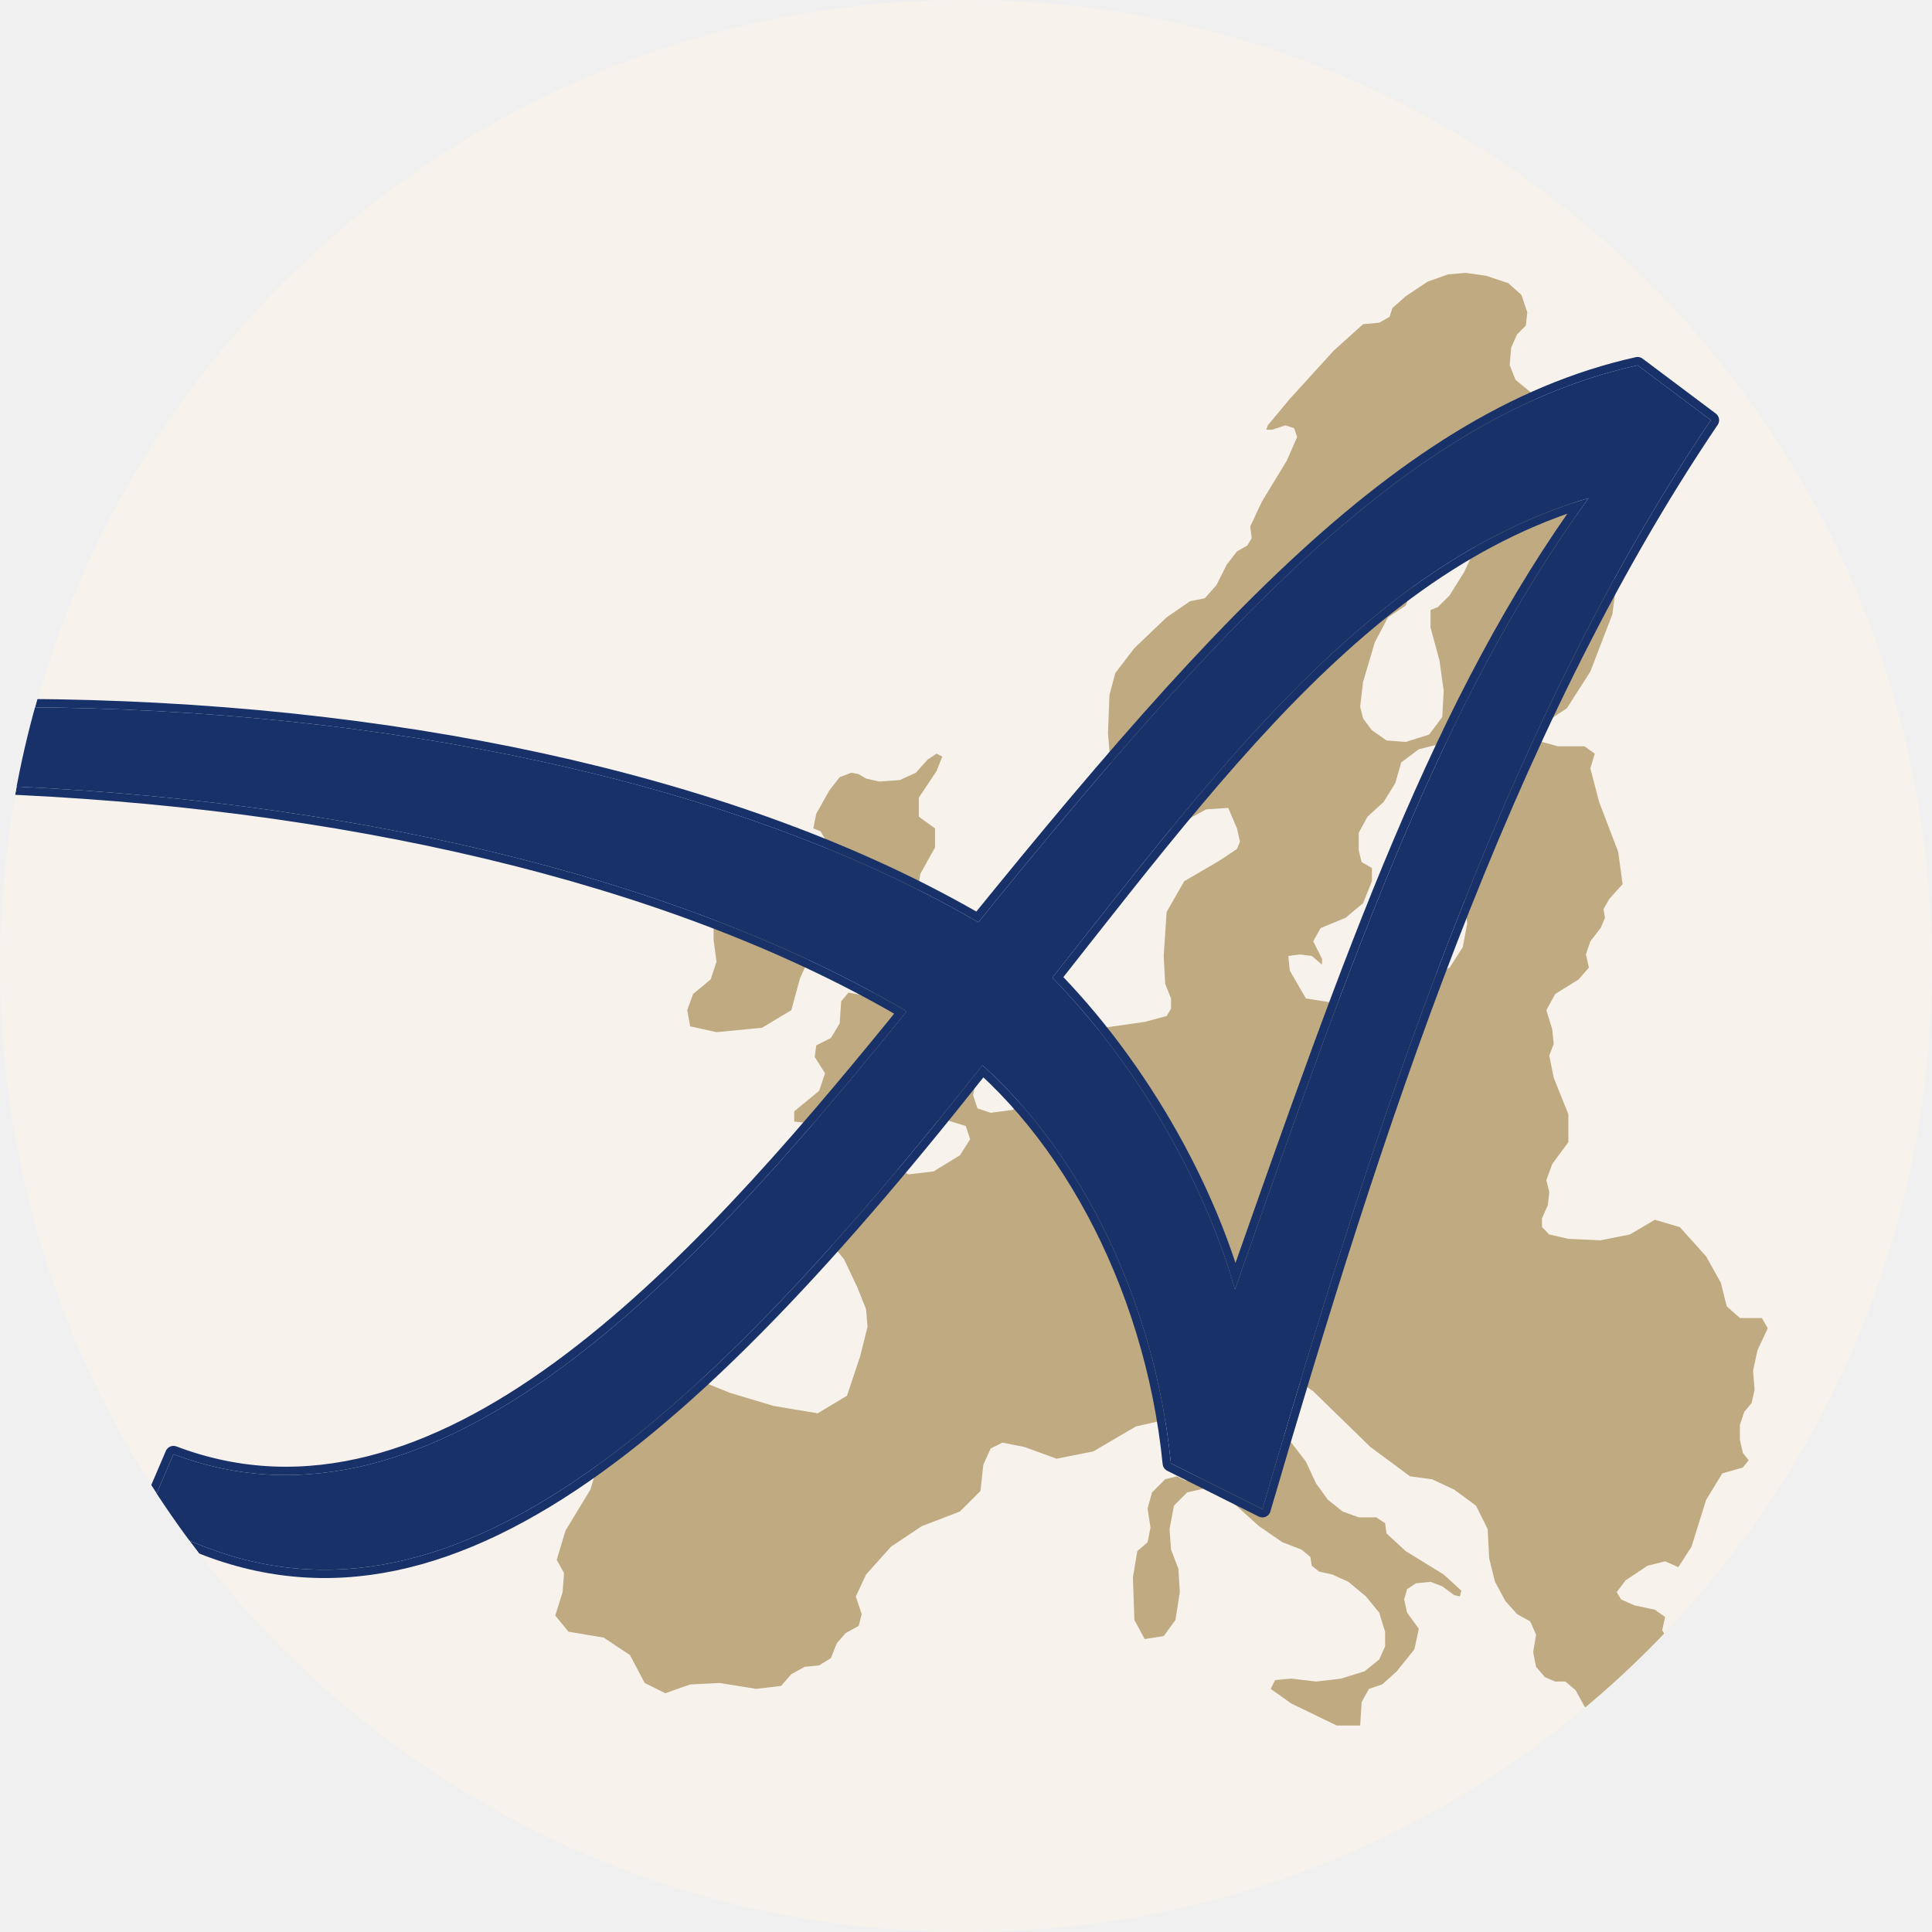
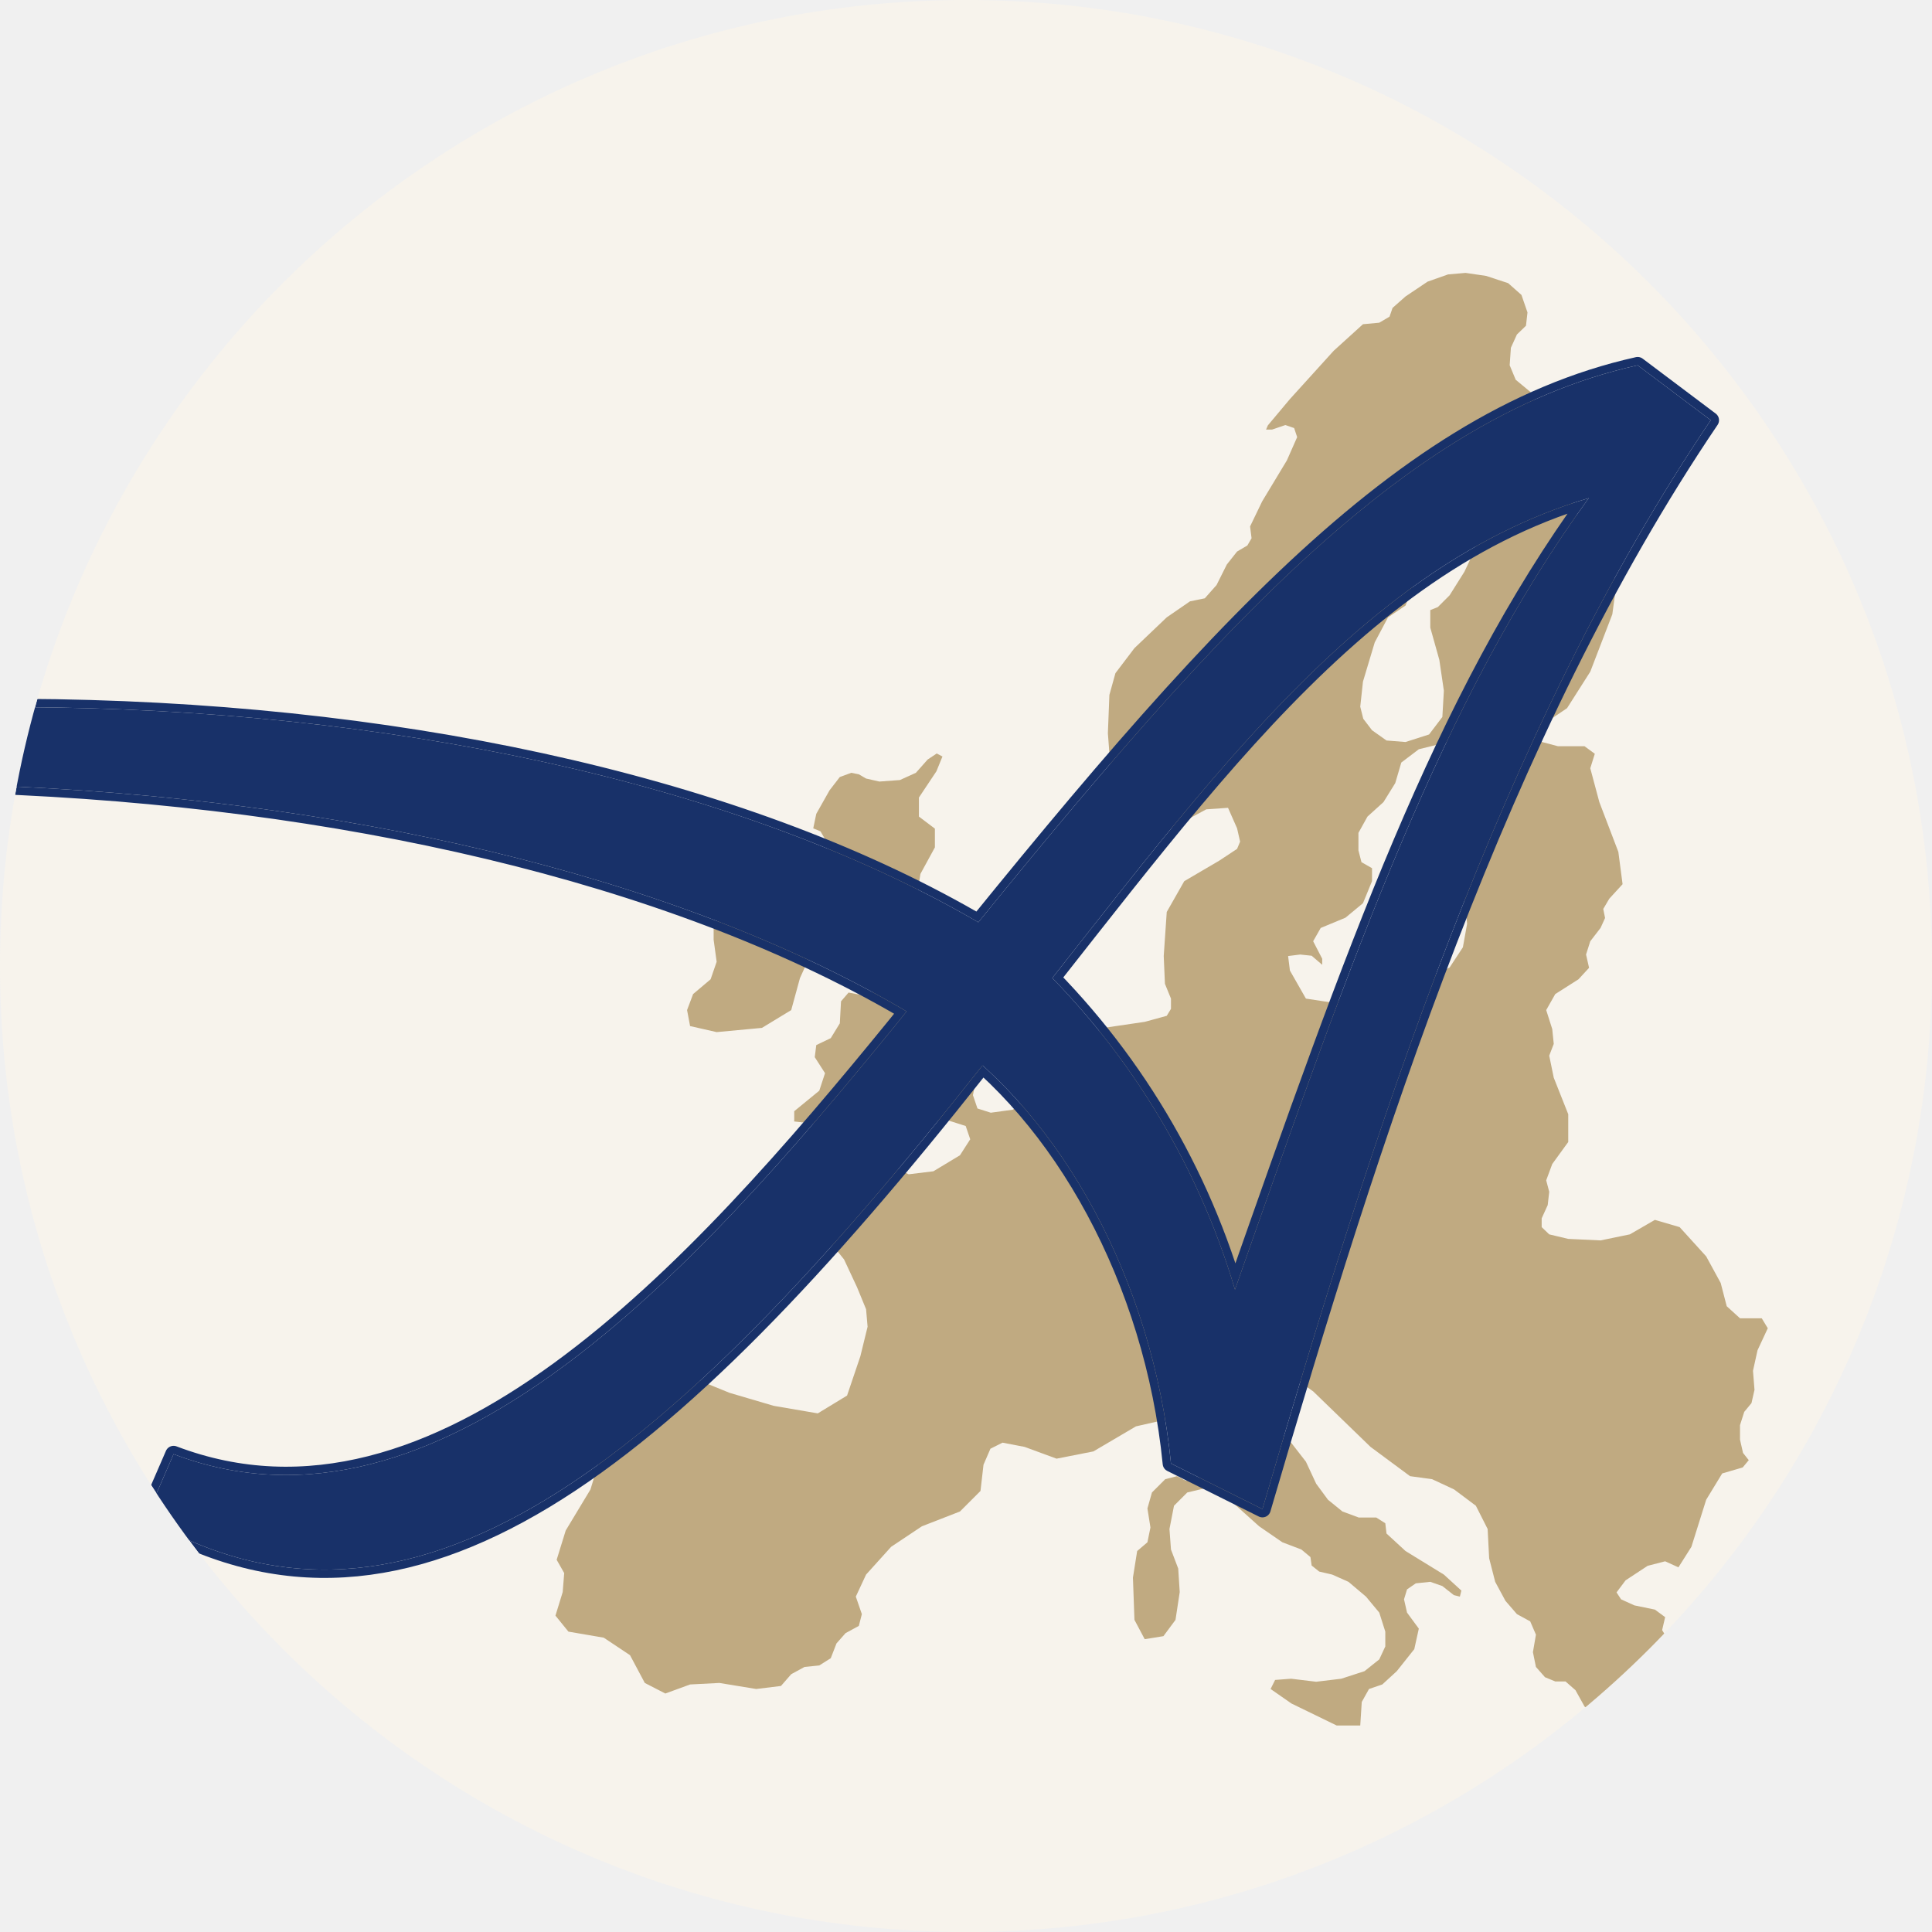
- <svg xmlns="http://www.w3.org/2000/svg" xmlns:xlink="http://www.w3.org/1999/xlink" preserveAspectRatio="none" overflow="visible" style="display: block;" width="64" height="64" viewBox="0 0 64 64" fill="none">
-   <g id="Logo mark">
-     <g clip-path="url(#clip0_0_13)">
-       <rect width="64" height="64" rx="32" fill="#F7F3EC" />
-       <path id="Europe" d="M18.394 53.518L18.637 52.741L18.685 52.11L18.442 51.673L18.734 50.701L19.559 49.342L19.996 47.885L20.142 46.331L20.628 45.506L21.453 45.312L22.619 45.506L24.173 46.137L25.63 46.574L27.087 46.817L28.059 46.234L28.496 44.923L28.738 43.952L28.69 43.369L28.399 42.641L27.962 41.718L27.33 40.941L26.505 40.359L26.116 39.922V39.63L26.699 39.485H27.767L28.399 39.388L28.544 39.145V38.902L28.399 38.659L28.496 38.465L28.884 38.416L29.419 38.562L30.098 38.902L30.924 38.805L31.798 38.271L32.138 37.737L31.992 37.3L31.361 37.105L30.341 37.203L29.467 37.105L28.738 36.863L28.204 36.911L27.816 37.154L27.184 37.251L26.31 37.154V36.814L27.136 36.134L27.33 35.551L26.99 35.017L27.039 34.629L27.524 34.386L27.816 33.901L27.864 33.172L28.107 32.881L28.641 32.978L28.981 32.832L29.127 32.347V31.958L28.933 31.715L28.641 31.618L28.253 31.813L27.816 31.764L27.427 31.57L27.087 31.521L26.796 31.764L26.505 32.395L26.213 33.464L25.242 34.046L23.736 34.192L22.862 33.998L22.765 33.464L22.959 32.929L23.542 32.444L23.736 31.861L23.639 31.133V30.696L23.785 30.502L24.076 30.453L24.513 30.502L24.95 30.307L25.387 29.87L25.922 29.628L26.65 29.53L27.136 29.288L27.379 28.851L27.476 28.365L27.379 27.88L27.184 27.54L26.942 27.442L27.039 26.957L27.476 26.18L27.816 25.743L28.204 25.597L28.447 25.646L28.69 25.791L29.127 25.889L29.807 25.84L30.341 25.597L30.73 25.16L31.021 24.966L31.215 25.063L31.021 25.549L30.438 26.423V27.054L30.973 27.442V28.074L30.487 28.948L30.39 29.579L30.681 30.064L30.827 30.647L30.875 31.279L31.118 31.813L31.507 32.298L31.701 32.881L31.798 33.658L32.09 34.192L32.575 34.532L32.672 35.066L32.333 35.746L32.235 36.28L32.381 36.717L32.818 36.863L33.547 36.766L34.421 36.086L35.392 34.775L36.558 34.046L37.918 33.852L38.646 33.658L38.792 33.415V33.075L38.598 32.59L38.549 31.667L38.646 30.21L39.229 29.191L40.395 28.511L40.977 28.122L41.075 27.88L40.977 27.442L40.686 26.763L39.958 26.811L38.792 27.442L37.869 27.588L37.238 27.2L36.849 26.131L36.704 24.286L36.752 23.024L36.946 22.295L37.578 21.47L38.646 20.45L39.423 19.916L39.909 19.819L40.297 19.382L40.638 18.702L40.977 18.265L41.317 18.071L41.463 17.828L41.415 17.44L41.803 16.614L42.629 15.255L42.969 14.478L42.872 14.186L42.58 14.089L42.143 14.235H41.949L41.997 14.089L42.726 13.215L44.183 11.613L45.154 10.739L45.688 10.69L46.029 10.496L46.126 10.205L46.563 9.816L47.291 9.331L47.971 9.088L48.554 9.039L49.234 9.136L49.962 9.379L50.4 9.768L50.594 10.35L50.545 10.787L50.254 11.079L50.059 11.516L50.011 12.098L50.205 12.584L50.739 13.021L50.982 13.555L50.885 14.138L51.08 14.769L51.565 15.449L52.051 16.517L52.488 17.925L53.022 18.799L53.556 19.236L53.411 20.353L52.682 22.247L51.905 23.461L51.177 23.946L50.885 24.335L51.08 24.578L51.614 24.723H52.488L52.828 24.966L52.682 25.452L52.974 26.568L53.605 28.219L53.751 29.288L53.313 29.773L53.119 30.113L53.168 30.404L53.022 30.744L52.682 31.181L52.536 31.618L52.634 32.055L52.294 32.444L51.517 32.929L51.225 33.464L51.419 34.095L51.468 34.58L51.322 34.969L51.468 35.697L51.954 36.911V37.834L51.419 38.562L51.225 39.096L51.322 39.485L51.274 39.922L51.08 40.359V40.65L51.322 40.893L51.954 41.038L53.022 41.087L53.993 40.893L54.819 40.407L55.645 40.65L56.519 41.621L57.005 42.495L57.199 43.272L57.636 43.661H58.364L58.559 44.001L58.219 44.729L58.073 45.409L58.122 46.04L58.025 46.477L57.782 46.768L57.636 47.205V47.691L57.733 48.128L57.927 48.371L57.733 48.614L57.053 48.808L56.519 49.682L56.033 51.236L55.596 51.915L55.159 51.721L54.576 51.867L53.848 52.352L53.556 52.741L53.702 52.984L54.139 53.178L54.819 53.324L55.159 53.566L55.062 54.003L55.353 54.489L56.033 54.926L56.47 55.169H56.762L56.956 54.974L57.102 54.635L57.393 54.489H57.879L57.83 54.683L57.199 55.12L57.102 55.557L57.539 55.994L57.587 56.237L57.199 56.188L56.907 56.334L56.762 56.625H56.568L56.325 56.285L55.985 56.237L55.596 56.431L55.353 56.285L55.305 55.751L55.111 55.411L54.868 55.266L54.479 55.411L54.042 55.8L53.896 56.383L53.993 57.111L53.702 57.305L52.974 56.965L52.488 56.528L52.197 55.994L51.856 55.703H51.517L51.177 55.557L50.885 55.217L50.788 54.732L50.885 54.149L50.691 53.712L50.254 53.469L49.865 53.032L49.525 52.401L49.331 51.624L49.282 50.653L48.894 49.876L48.165 49.342L47.437 49.002L46.708 48.905L45.397 47.934L43.503 46.089L42.386 45.312L42.094 45.506L41.9 45.943L41.852 46.574L42.143 47.205L42.775 47.788L43.26 48.419L43.6 49.148L43.989 49.682L44.474 50.07L45.009 50.264H45.591L45.883 50.459L45.931 50.798L46.563 51.381L47.825 52.158L48.408 52.692L48.36 52.886L48.165 52.838L47.777 52.547L47.388 52.401L46.903 52.45L46.611 52.644L46.514 52.984L46.611 53.421L47 53.955L46.854 54.635L46.271 55.363L45.786 55.8L45.349 55.946L45.106 56.383L45.057 57.16H44.28L42.775 56.431L42.094 55.946L42.24 55.654L42.775 55.606L43.6 55.703L44.426 55.606L45.203 55.363L45.688 54.974L45.883 54.538V54.052L45.688 53.421L45.251 52.886L44.669 52.401L44.134 52.158L43.697 52.061L43.454 51.867L43.406 51.575L43.114 51.333L42.483 51.09L41.706 50.556L40.735 49.682L39.958 49.293L39.326 49.439L38.889 49.876L38.743 50.653L38.792 51.333L39.035 51.964L39.083 52.741L38.938 53.663L38.549 54.198L37.918 54.295L37.578 53.663L37.529 52.255L37.675 51.381L38.015 51.09L38.112 50.604L38.015 49.973L38.161 49.439L38.598 49.002L38.986 48.905L39.278 49.05H39.569L39.86 48.808L39.909 48.371L39.715 47.788L39.326 47.351L38.695 47.011L37.626 47.254L36.218 48.079L35.004 48.322L33.935 47.934L33.207 47.788L32.818 47.982L32.575 48.516L32.478 49.39L31.798 50.07L30.535 50.556L29.516 51.236L28.69 52.158L28.35 52.886L28.544 53.469L28.447 53.858L28.01 54.1L27.719 54.44L27.524 54.926L27.136 55.169L26.65 55.217L26.213 55.46L25.873 55.849L25.047 55.946L23.833 55.751L22.862 55.8L22.036 56.091L21.356 55.751L20.871 54.829L19.996 54.246L18.831 54.052L18.394 53.518ZM42.726 32.153L43.26 33.075L44.183 33.221L45.543 32.541L46.611 32.25L47.388 32.347L48.02 32.055L48.457 31.376L48.602 30.599L48.505 29.628L48.554 28.802L48.797 28.122L48.894 27.345L48.797 26.52L48.943 26.034L49.428 25.84L49.622 25.5L49.671 25.112L49.38 24.82L48.797 24.578H47.971L47 24.82L46.417 25.257L46.223 25.937L45.834 26.568L45.3 27.054L45.009 27.588V28.171L45.106 28.559L45.446 28.753V29.191L45.154 29.919L44.572 30.404L43.746 30.744L43.503 31.181L43.794 31.764V31.958L43.454 31.667L43.066 31.618L42.677 31.667L42.726 32.153ZM45.057 23.412L45.154 23.801L45.446 24.189L45.931 24.529L46.563 24.578L47.34 24.335L47.777 23.752L47.825 22.878L47.68 21.858L47.388 20.79V20.207L47.631 20.11L48.02 19.722L48.505 18.945L48.845 18.216L49.04 17.488V17.003L48.943 16.76L48.651 16.614L48.263 16.566L47.874 16.76L47.437 17.1L47.097 17.925L46.903 19.188L46.563 20.062L45.98 20.45L45.543 21.276L45.154 22.587L45.057 23.412Z" fill="#C0AA81" />
-       <g id="Ð">
-         <use xlink:href="#stroke0_0_13" fill="#183169" />
-         <mask id="stroke1_0_13" maskUnits="userSpaceOnUse" x="-33.75" y="11.1" width="91" height="42" fill="black">
-           <rect fill="white" x="-33.75" y="11.1" width="91" height="42" />
-           <use xlink:href="#stroke0_0_13" />
-         </mask>
-         <path d="M-32.75 29.378C-9.106 20.284 19.691 22.103 33.938 31.5C36.969 34.228 39.697 38.472 40.91 42.716C44.851 31.5 47.775 23.169 52.625 16.5C44.441 18.925 39.091 27.256 32.422 35.441C22.116 48.475 13.629 55.447 4.838 50.294L5.747 48.172C14.538 51.507 23.025 42.11 29.694 33.925C39.394 21.8 46.063 13.919 54.248 12.1L56.673 13.919C49.701 24.225 45.457 37.563 41.819 49.991L38.788 48.475C38.182 42.413 35.151 36.956 31.21 34.228C16.66 24.831 -11.531 23.316 -32.75 30.288V29.378Z" stroke-width="0.55" stroke-linejoin="round" stroke="#183169" mask="url(#stroke1_0_13)" />
-       </g>
-     </g>
+ <svg xmlns="http://www.w3.org/2000/svg" xmlns:xlink="http://www.w3.org/1999/xlink" width="64" height="64" fill="none" overflow="visible" preserveAspectRatio="none" style="display:block" viewBox="0 0 64 64">
+   <g clip-path="url(#a)">
+     <rect width="64" height="64" fill="#f7f3ec" rx="32" />
+     <path fill="#c0aa81" d="m18.4 53.52.24-.78.05-.63-.25-.44.3-.97.82-1.36.44-1.45.14-1.56.49-.82.82-.2 1.17.2 1.55.63 1.46.43 1.46.25.97-.59.44-1.3.24-.98-.05-.58-.3-.73-.43-.92-.63-.78-.83-.58-.38-.44v-.29l.58-.15h1.07l.63-.1.14-.24v-.24l-.14-.24.1-.2.38-.04.54.14.68.34.82-.1.88-.53.34-.53-.15-.44-.63-.2-1.02.1-.87-.1-.73-.24-.54.05-.38.24-.64.1-.87-.1v-.34l.83-.68.19-.58-.34-.53.05-.4.48-.23.3-.49.04-.73.25-.29.53.1.34-.15.15-.48v-.4l-.2-.23-.29-.1-.39.2-.43-.06-.4-.19-.33-.05-.3.24-.29.64-.29 1.06-.97.59-1.5.14-.88-.2-.1-.53.2-.53.58-.49.2-.58-.1-.73v-.43l.14-.2.3-.05.43.05.44-.2.44-.43.53-.24.73-.1.49-.24.24-.44.1-.49-.1-.48-.2-.34-.24-.1.1-.48.44-.78.34-.44.38-.14.25.05.24.14.44.1.68-.05.53-.24.39-.44.3-.2.19.1-.2.49-.58.87v.63l.53.4v.62l-.48.88-.1.63.3.48.14.59.05.63.24.53.39.49.2.58.09.78.29.53.49.34.1.54-.35.68-.1.53.15.44.44.14.73-.1.87-.67.97-1.32 1.17-.72 1.36-.2.73-.2.14-.23v-.34l-.2-.49-.04-.92.1-1.46.58-1.02 1.16-.68.59-.39.1-.24-.1-.44-.3-.68-.72.05-1.17.63-.92.15-.63-.39-.4-1.07-.14-1.84.05-1.27.2-.72.63-.83 1.07-1.02.77-.53.49-.1.39-.44.34-.68.34-.43.34-.2.14-.24-.05-.39.4-.83.82-1.36.34-.77-.1-.3-.29-.1-.44.15h-.2l.06-.14.73-.87 1.45-1.6.97-.88.54-.05.34-.2.1-.29.43-.38.73-.49.68-.24.58-.05.68.1.73.24.44.39.2.58-.05.44-.3.29-.2.44-.04.58.2.48.53.44.24.54-.1.58.2.63.49.68.48 1.07.44 1.4.53.88.54.44-.15 1.11-.73 1.9-.77 1.21-.73.49-.3.38.2.25.53.14h.88l.34.25-.15.48.3 1.12.63 1.65.14 1.07-.44.48-.2.34.06.3-.15.33-.34.44-.14.44.1.44-.35.38-.77.49-.3.53.2.63.05.49-.15.39.15.73.48 1.21v.92l-.53.73-.2.54.1.38-.05.44-.2.44v.29l.25.24.63.15 1.07.05.97-.2.83-.48.82.24.88.97.48.88.2.77.44.4h.72l.2.33-.34.73-.15.68.05.63-.1.44-.24.29-.14.44v.48l.1.44.19.24-.2.24-.68.2-.53.87-.49 1.56-.43.68-.44-.2-.58.15-.73.48-.3.4.15.23.44.2.68.14.34.25-.1.43.3.49.67.44.44.24h.3l.19-.2.14-.34.3-.14h.48l-.05.2-.63.43-.1.44.44.43.05.25-.4-.05-.28.14-.15.3h-.2l-.24-.34-.34-.05-.38.2-.25-.15-.05-.54-.19-.34-.24-.14-.4.14-.43.39-.14.58.1.73-.3.2-.73-.34-.48-.44-.3-.54-.33-.29h-.34l-.34-.14-.3-.34-.1-.49.1-.58-.19-.44-.44-.24-.38-.44-.34-.63-.2-.78-.05-.97-.39-.77-.72-.54-.73-.34-.73-.1-1.31-.97-1.9-1.84-1.11-.78-.3.2-.19.43-.05.63.3.64.62.58.49.63.34.73.39.53.48.39.54.2h.58l.3.19.04.34.63.58 1.27.78.58.53-.05.2-.2-.05-.38-.3-.4-.14-.48.05-.29.2-.1.33.1.44.39.53-.15.68-.58.73-.48.44-.44.15-.24.43-.05.78h-.78l-1.5-.73-.69-.48.15-.3.53-.04.83.1.83-.1.77-.25.49-.39.2-.43v-.49l-.2-.63-.44-.53-.58-.49-.54-.24-.43-.1-.25-.2-.04-.28-.3-.25-.63-.24-.77-.53-.98-.88-.77-.39-.63.15-.44.44-.15.77.05.68.24.63.05.78-.14.92-.4.54-.62.1-.34-.64-.05-1.4.14-.88.34-.29.1-.49-.1-.63.15-.53.44-.44.39-.1.29.15h.29l.29-.24.05-.44-.2-.58-.38-.44-.64-.34-1.06.24-1.41.83-1.22.24-1.06-.39-.73-.14-.4.2-.23.53-.1.87-.68.68-1.26.49-1.02.68-.83.92-.34.73.2.58-.1.39-.44.24-.3.34-.19.49-.38.24-.49.05-.44.24-.34.39-.82.1-1.22-.2-.97.05-.82.3-.68-.35-.49-.92-.87-.58-1.17-.2zm24.33-21.37.53.93.92.14 1.36-.68 1.07-.29.78.1.63-.3.44-.67.14-.78-.1-.97.05-.83.25-.68.1-.77-.1-.83.14-.49.49-.19.2-.34.04-.39-.29-.29-.58-.24h-.83l-.97.24-.58.44-.2.68-.39.63-.53.48-.3.54v.58l.1.39.35.2v.43l-.3.73-.58.48-.82.34-.25.44.3.58v.2l-.35-.3-.38-.04-.4.05zm2.33-8.74.1.4.29.38.48.34.63.05.78-.25.44-.58.05-.87-.15-1.02-.3-1.07v-.58l.25-.1.39-.39.49-.78.34-.72.19-.73V17l-.1-.24-.29-.15-.39-.04-.39.19-.43.34-.34.83-.2 1.26-.34.87-.58.39-.44.83-.39 1.3z" />
+     <use xlink:href="#b" fill="#183169" />
+     <mask id="c" width="91" height="42" x="-33.75" y="11.1" fill="#000" maskUnits="userSpaceOnUse">
+       <path fill="#fff" d="M-33.75 11.1h91v42h-91z" />
+       <use xlink:href="#b" />
+     </mask>
+     <path stroke="#183169" stroke-linejoin="round" stroke-width=".55" d="M-32.75 29.38c23.64-9.1 52.44-7.28 66.69 2.12a25 25 0 0 1 6.97 11.22c3.94-11.22 6.87-19.55 11.72-26.22-8.19 2.43-13.54 10.76-20.2 18.94-10.31 13.04-18.8 20-27.6 14.85l.92-2.12c8.79 3.34 17.28-6.06 23.94-14.24C39.4 21.8 46.06 13.92 54.25 12.1l2.42 1.82c-6.97 10.3-11.21 23.64-14.85 36.07l-3.03-1.51c-.6-6.07-3.64-11.52-7.58-14.25-14.55-9.4-42.74-10.91-63.96-3.94z" mask="url(#c)" />
  </g>
  <defs>
-     <clipPath id="clip0_0_13">
-       <rect width="64" height="64" rx="32" fill="white" />
+     <clipPath id="a">
+       <rect width="64" height="64" fill="#fff" rx="32" />
    </clipPath>
-     <path id="stroke0_0_13" d="M-32.75 29.378C-9.106 20.284 19.691 22.103 33.938 31.5C36.969 34.228 39.697 38.472 40.91 42.716C44.851 31.5 47.775 23.169 52.625 16.5C44.441 18.925 39.091 27.256 32.422 35.441C22.116 48.475 13.629 55.447 4.838 50.294L5.747 48.172C14.538 51.507 23.025 42.11 29.694 33.925C39.394 21.8 46.063 13.919 54.248 12.1L56.673 13.919C49.701 24.225 45.457 37.563 41.819 49.991L38.788 48.475C38.182 42.413 35.151 36.956 31.21 34.228C16.66 24.831 -11.531 23.316 -32.75 30.288V29.378Z" />
+     <path id="b" d="M-32.75 29.38c23.64-9.1 52.44-7.28 66.69 2.12a25 25 0 0 1 6.97 11.22c3.94-11.22 6.87-19.55 11.72-26.22-8.19 2.43-13.54 10.76-20.2 18.94-10.31 13.04-18.8 20-27.6 14.85l.92-2.12c8.79 3.34 17.28-6.06 23.94-14.24C39.4 21.8 46.06 13.92 54.25 12.1l2.42 1.82c-6.97 10.3-11.21 23.64-14.85 36.07l-3.03-1.51c-.6-6.07-3.64-11.52-7.58-14.25-14.55-9.4-42.74-10.91-63.96-3.94z" />
  </defs>
</svg>
